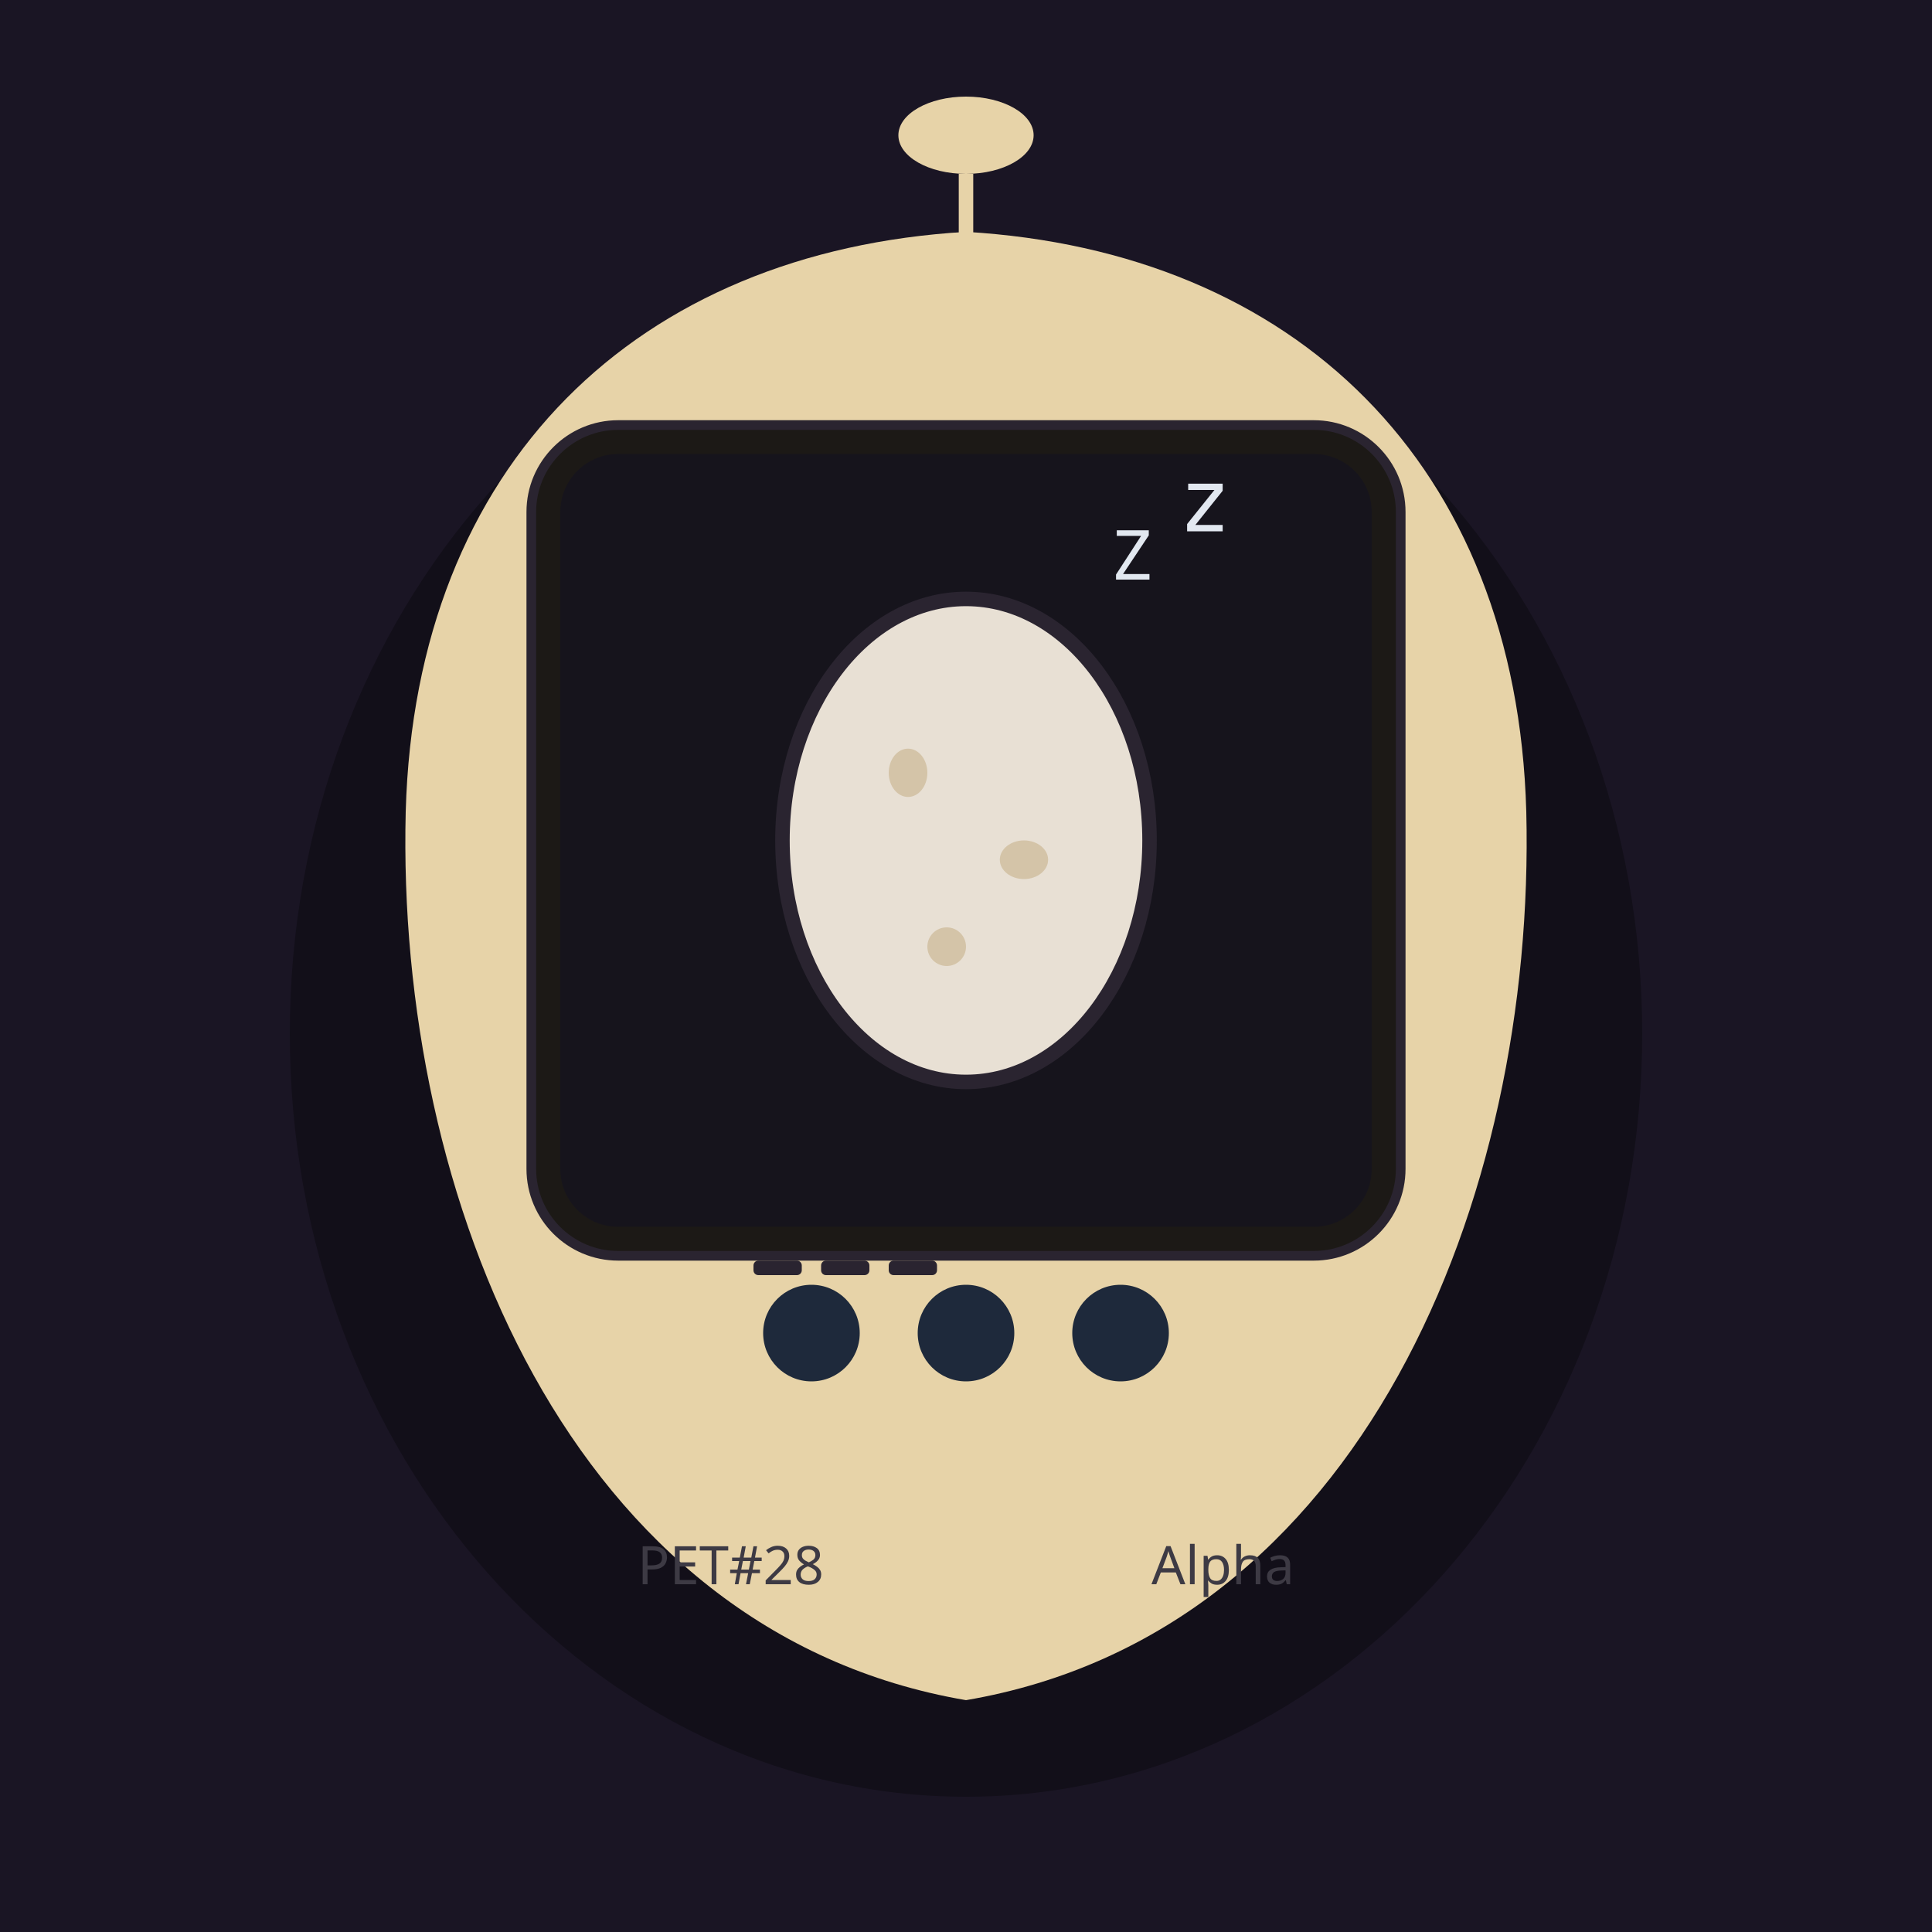
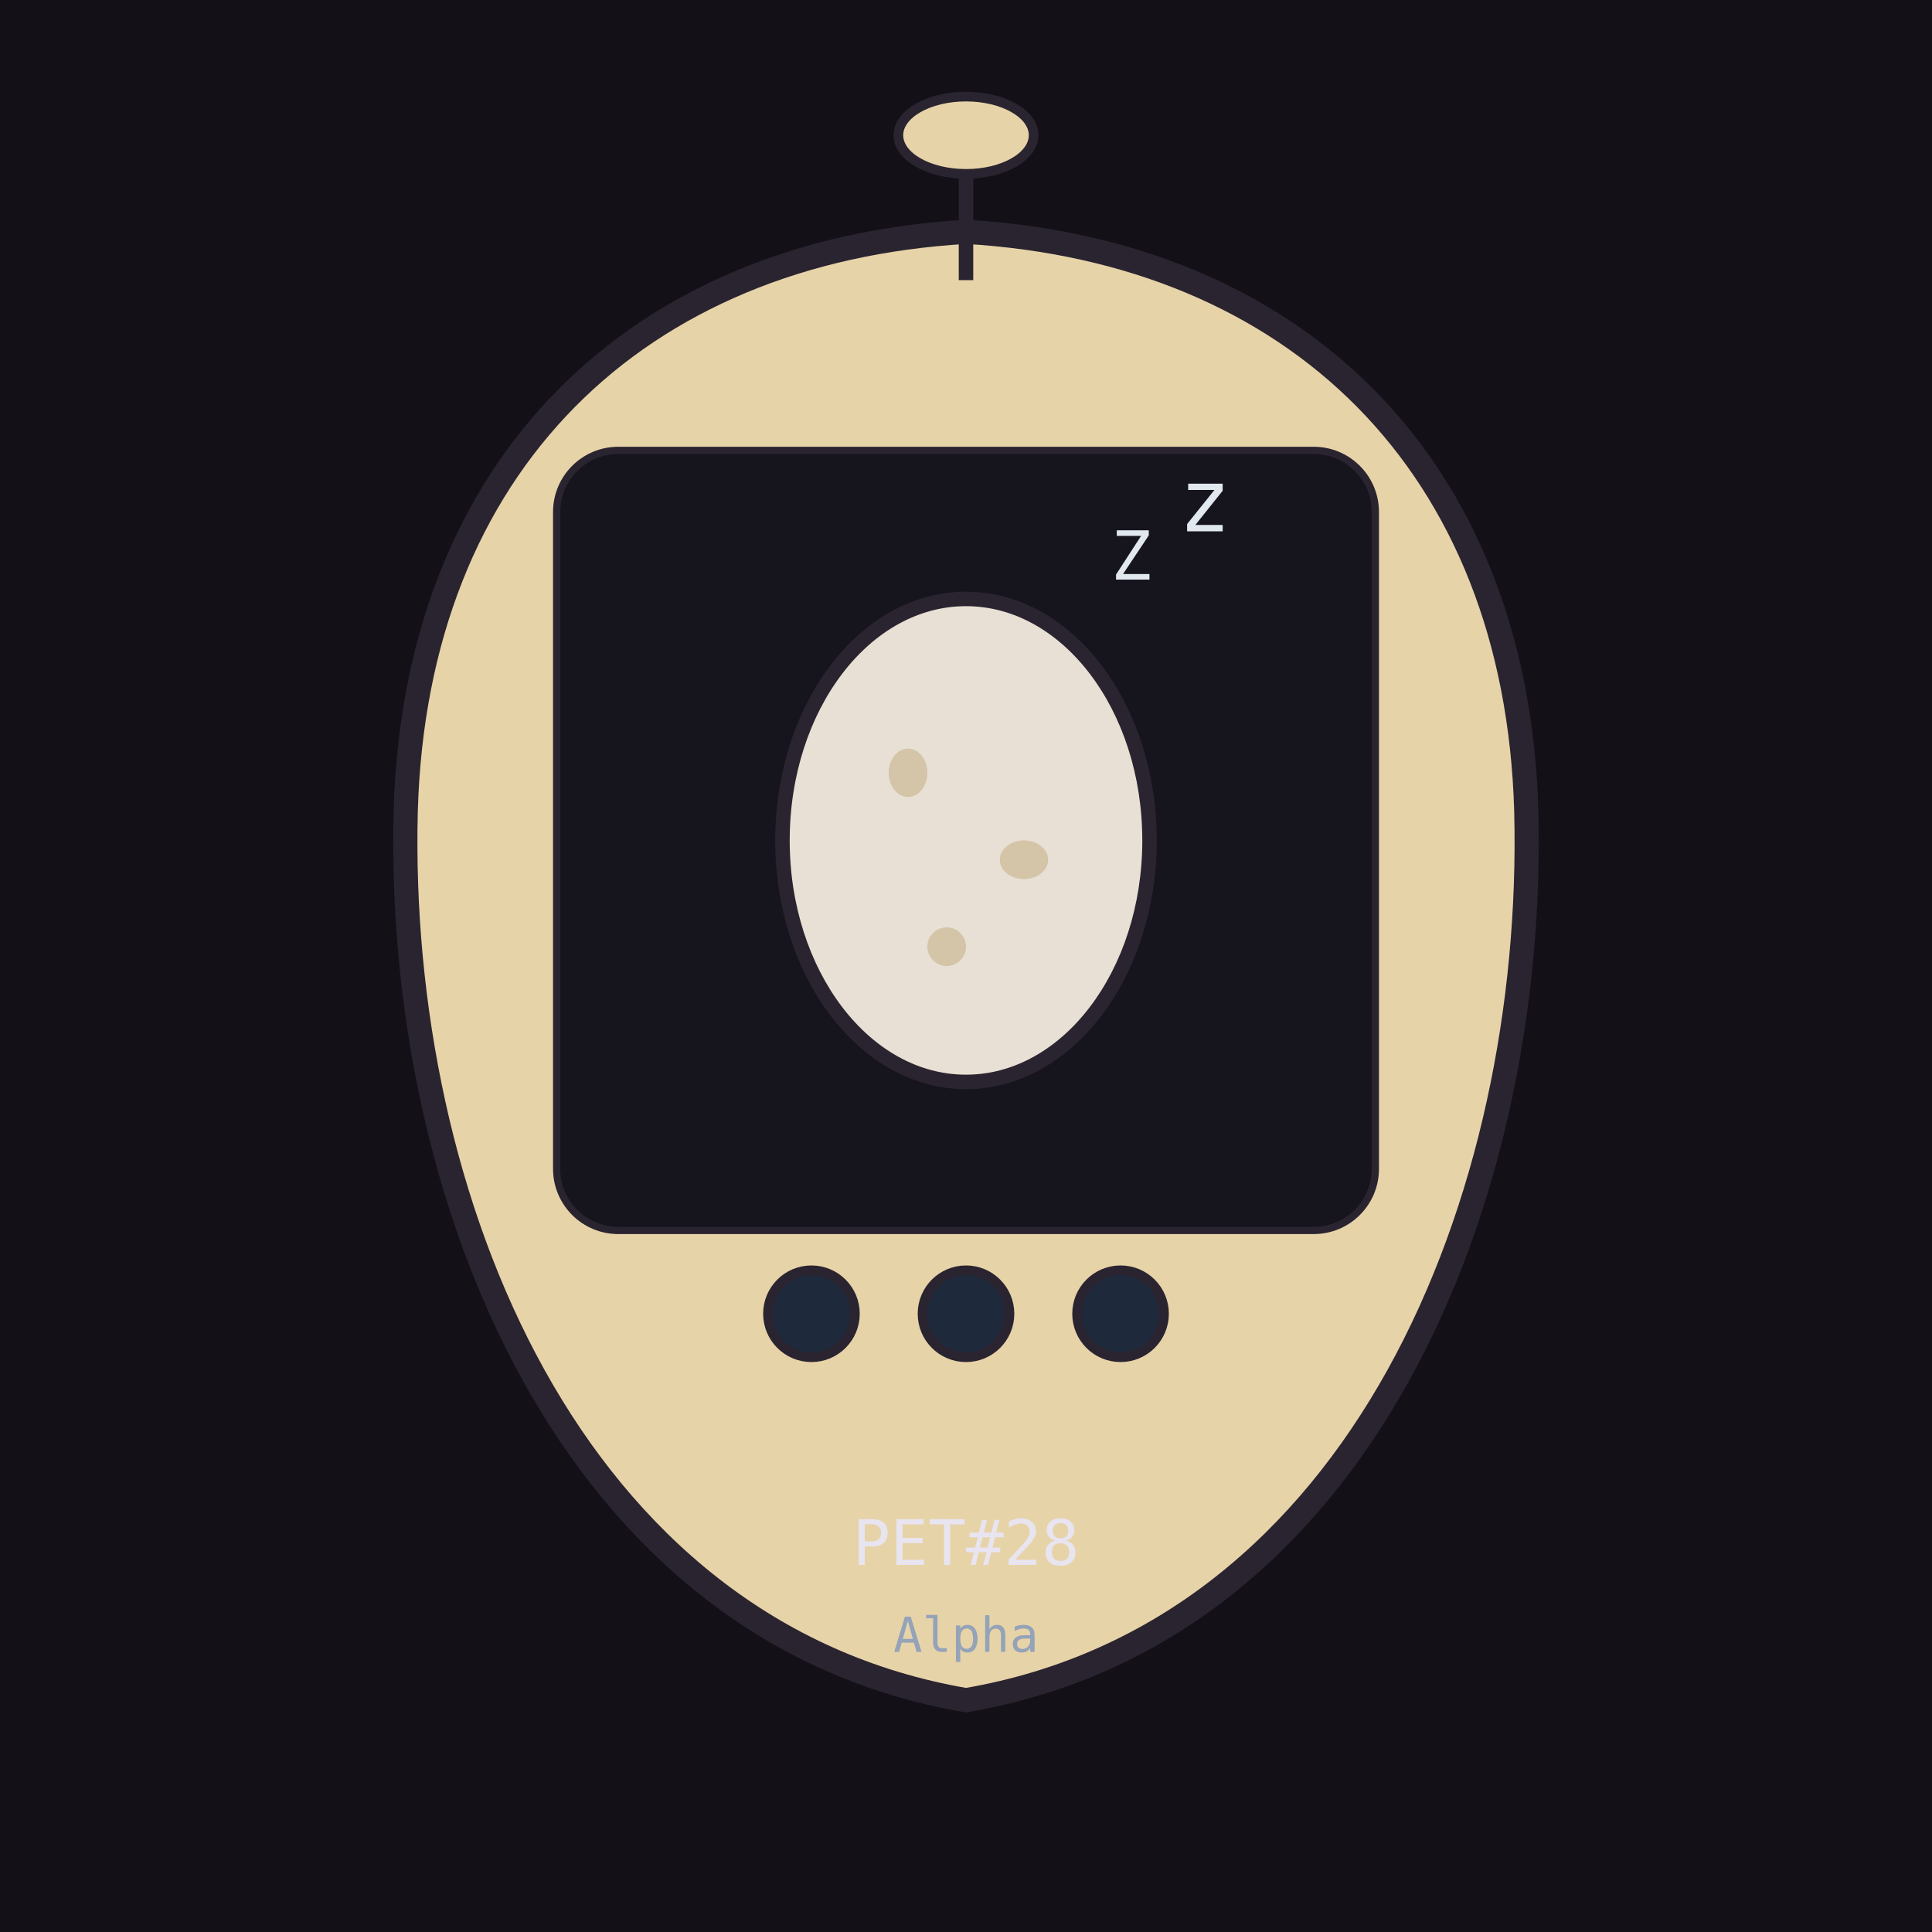
<svg xmlns="http://www.w3.org/2000/svg" viewBox="0 0 400 400">
  <defs>
    <clipPath id="scr">
      <rect x="116" y="94" width="168" height="160" rx="12" />
    </clipPath>
  </defs>
-   <rect width="400" height="400" fill="#1a1524" />
-   <ellipse cx="200" cy="214" rx="140" ry="158" fill="#000" fill-opacity=".3" />
-   <path fill="#e7d3a8" d="M200 48 C132 52 86 96 84 168 C82 248 118 338 200 352 C282 338 318 248 316 168 C314 96 268 52 200 48 Z" />
-   <line x1="200" y1="56" x2="200" y2="36" stroke="#e7d3a8" stroke-width="3" />
-   <ellipse cx="200" cy="28" rx="14" ry="8" fill="#e7d3a8" />
-   <rect x="110" y="88" width="180" height="172" rx="18" fill="#1c1916" stroke="#2a2430" stroke-width="2" />
-   <rect data-spk="1" x="156" y="261" width="10" height="3" rx="1" fill="#2a2430" />
-   <rect data-spk="1" x="170" y="261" width="10" height="3" rx="1" fill="#2a2430" />
-   <rect data-spk="1" x="184" y="261" width="10" height="3" rx="1" fill="#2a2430" />
-   <circle cx="168" cy="276" r="10" fill="#1e293b" />
-   <circle cx="200" cy="276" r="10" fill="#1e293b" />
-   <circle cx="232" cy="276" r="10" fill="#1e293b" />
-   <text data-foot="1" x="132" y="328" text-anchor="start" fill="#3d3a44" font-size="11" font-family="sans-serif">PET#28</text>
-   <text data-gen="1" x="268" y="328" text-anchor="end" fill="#3d3a44" font-size="11" font-family="sans-serif">Alpha</text>
+   <rect width="400" height="400" fill="#141018" />
+   <path fill="#e7d3a8" stroke="#2a2430" stroke-width="5" d="M200 48 C132 52 86 96 84 168 C82 248 118 338 200 352 C282 338 318 248 316 168 C314 96 268 52 200 48 Z" />
+   <line x1="200" y1="58" x2="200" y2="36" stroke="#2a2430" stroke-width="3" />
+   <ellipse cx="200" cy="28" rx="14" ry="8" fill="#e7d3a8" stroke="#2a2430" stroke-width="2" />
+   <rect x="116" y="94" width="168" height="160" rx="12" fill="#0c0a10" stroke="#2a2430" stroke-width="3" />
+   <circle cx="168" cy="272" r="9" fill="#1e293b" stroke="#2a2430" stroke-width="2" />
+   <circle cx="200" cy="272" r="9" fill="#1e293b" stroke="#2a2430" stroke-width="2" />
+   <circle cx="232" cy="272" r="9" fill="#1e293b" stroke="#2a2430" stroke-width="2" />
+   <text x="200" y="324" text-anchor="middle" fill="#e8e4f0" font-size="13" font-family="monospace">PET#28</text>
+   <text x="200" y="342" text-anchor="middle" fill="#94a3b8" font-size="10" font-family="monospace">Alpha</text>
  <g clip-path="url(#scr)">
    <g>
      <rect x="116" y="94" width="168" height="160" fill="#16141c" />
      <g data-egg="1">
        <ellipse cx="200" cy="174" rx="38" ry="50" fill="#e8e0d4" stroke="#2a2430" stroke-width="3" />
        <ellipse cx="188" cy="160" rx="4" ry="5" fill="#d4c4a8" />
        <ellipse cx="212" cy="178" rx="5" ry="4" fill="#d4c4a8" />
        <ellipse cx="196" cy="196" rx="4" ry="4" fill="#d4c4a8" />
        <animateTransform attributeName="transform" type="translate" values="0 0;0 -1;0 0" dur="23s" repeatCount="indefinite" />
      </g>
      <g>
        <text x="230" y="120" fill="#e2e8f0" font-size="14" font-family="monospace">Z</text>
        <text x="244" y="110" fill="#e2e8f0" font-size="18" font-family="monospace">z</text>
        <animate attributeName="opacity" values="0.35;0.95;0.55;0.35" dur="2.4s" repeatCount="indefinite" />
        <animateTransform attributeName="transform" type="translate" values="0 0;0 -4;0 0" dur="2.4s" repeatCount="indefinite" />
      </g>
      <animateTransform attributeName="transform" type="translate" values="0 0;1 -1;-1 1;0 0" dur="129s" repeatCount="indefinite" />
    </g>
  </g>
</svg>
